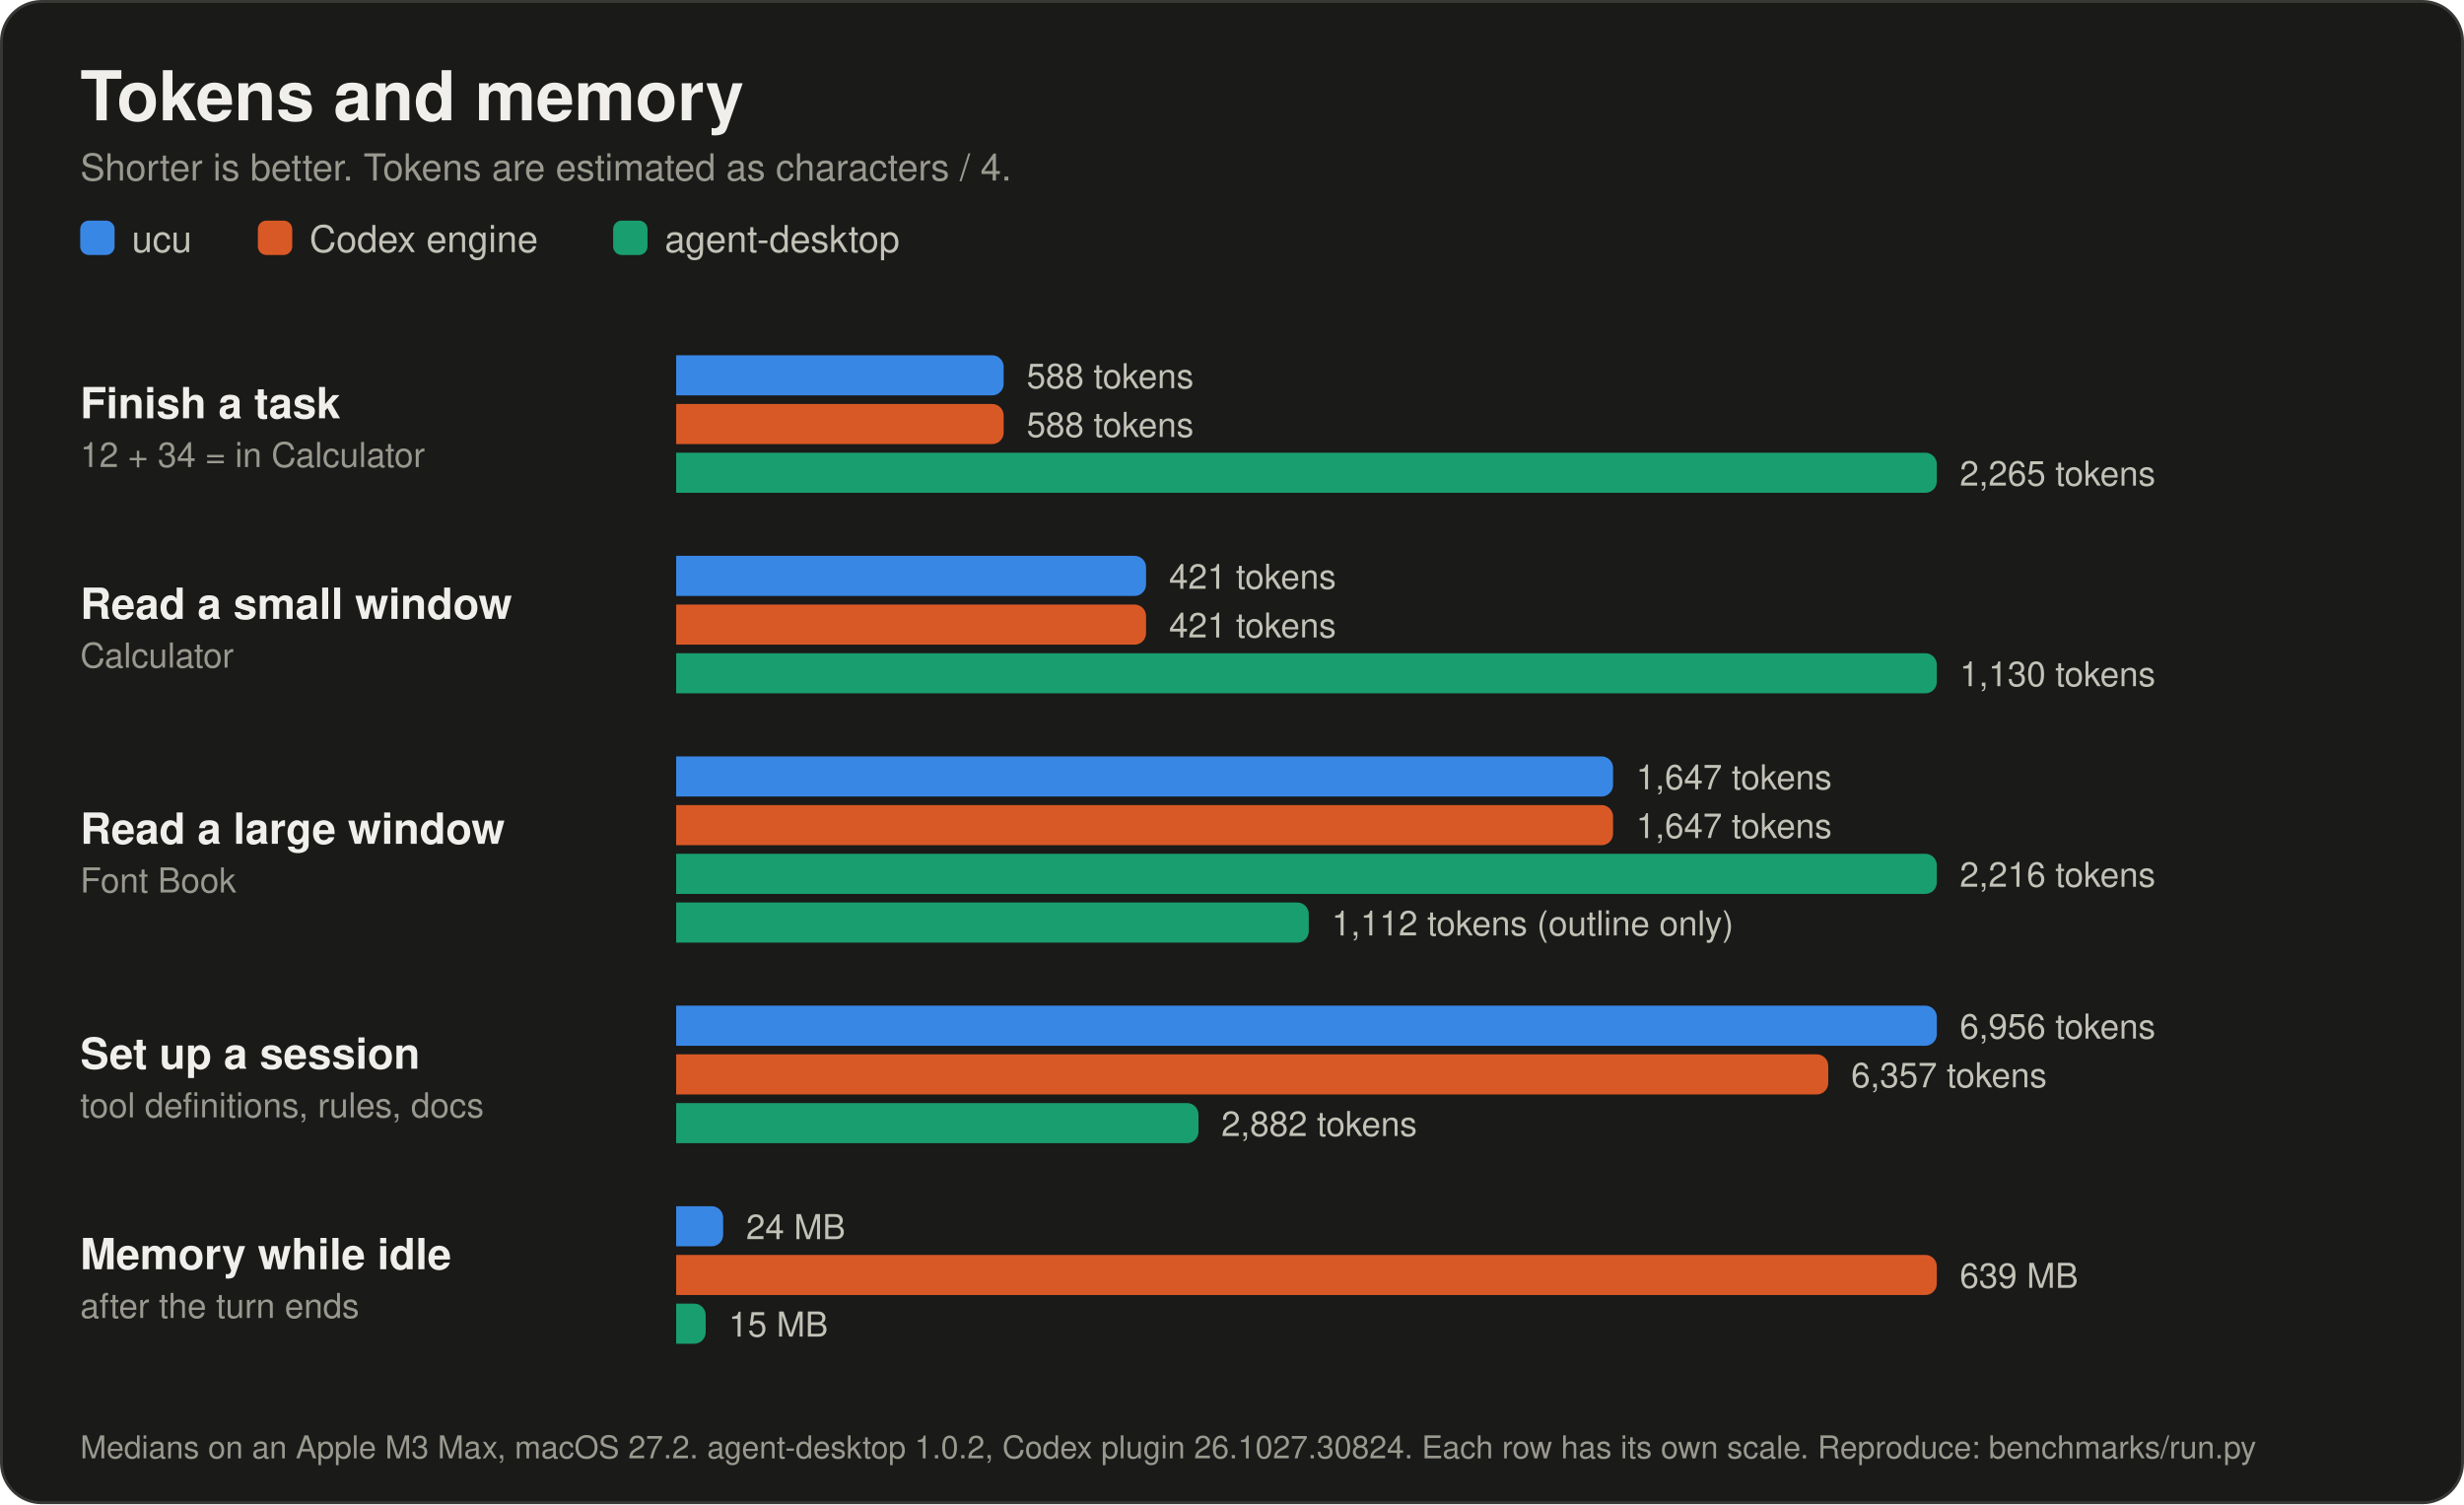
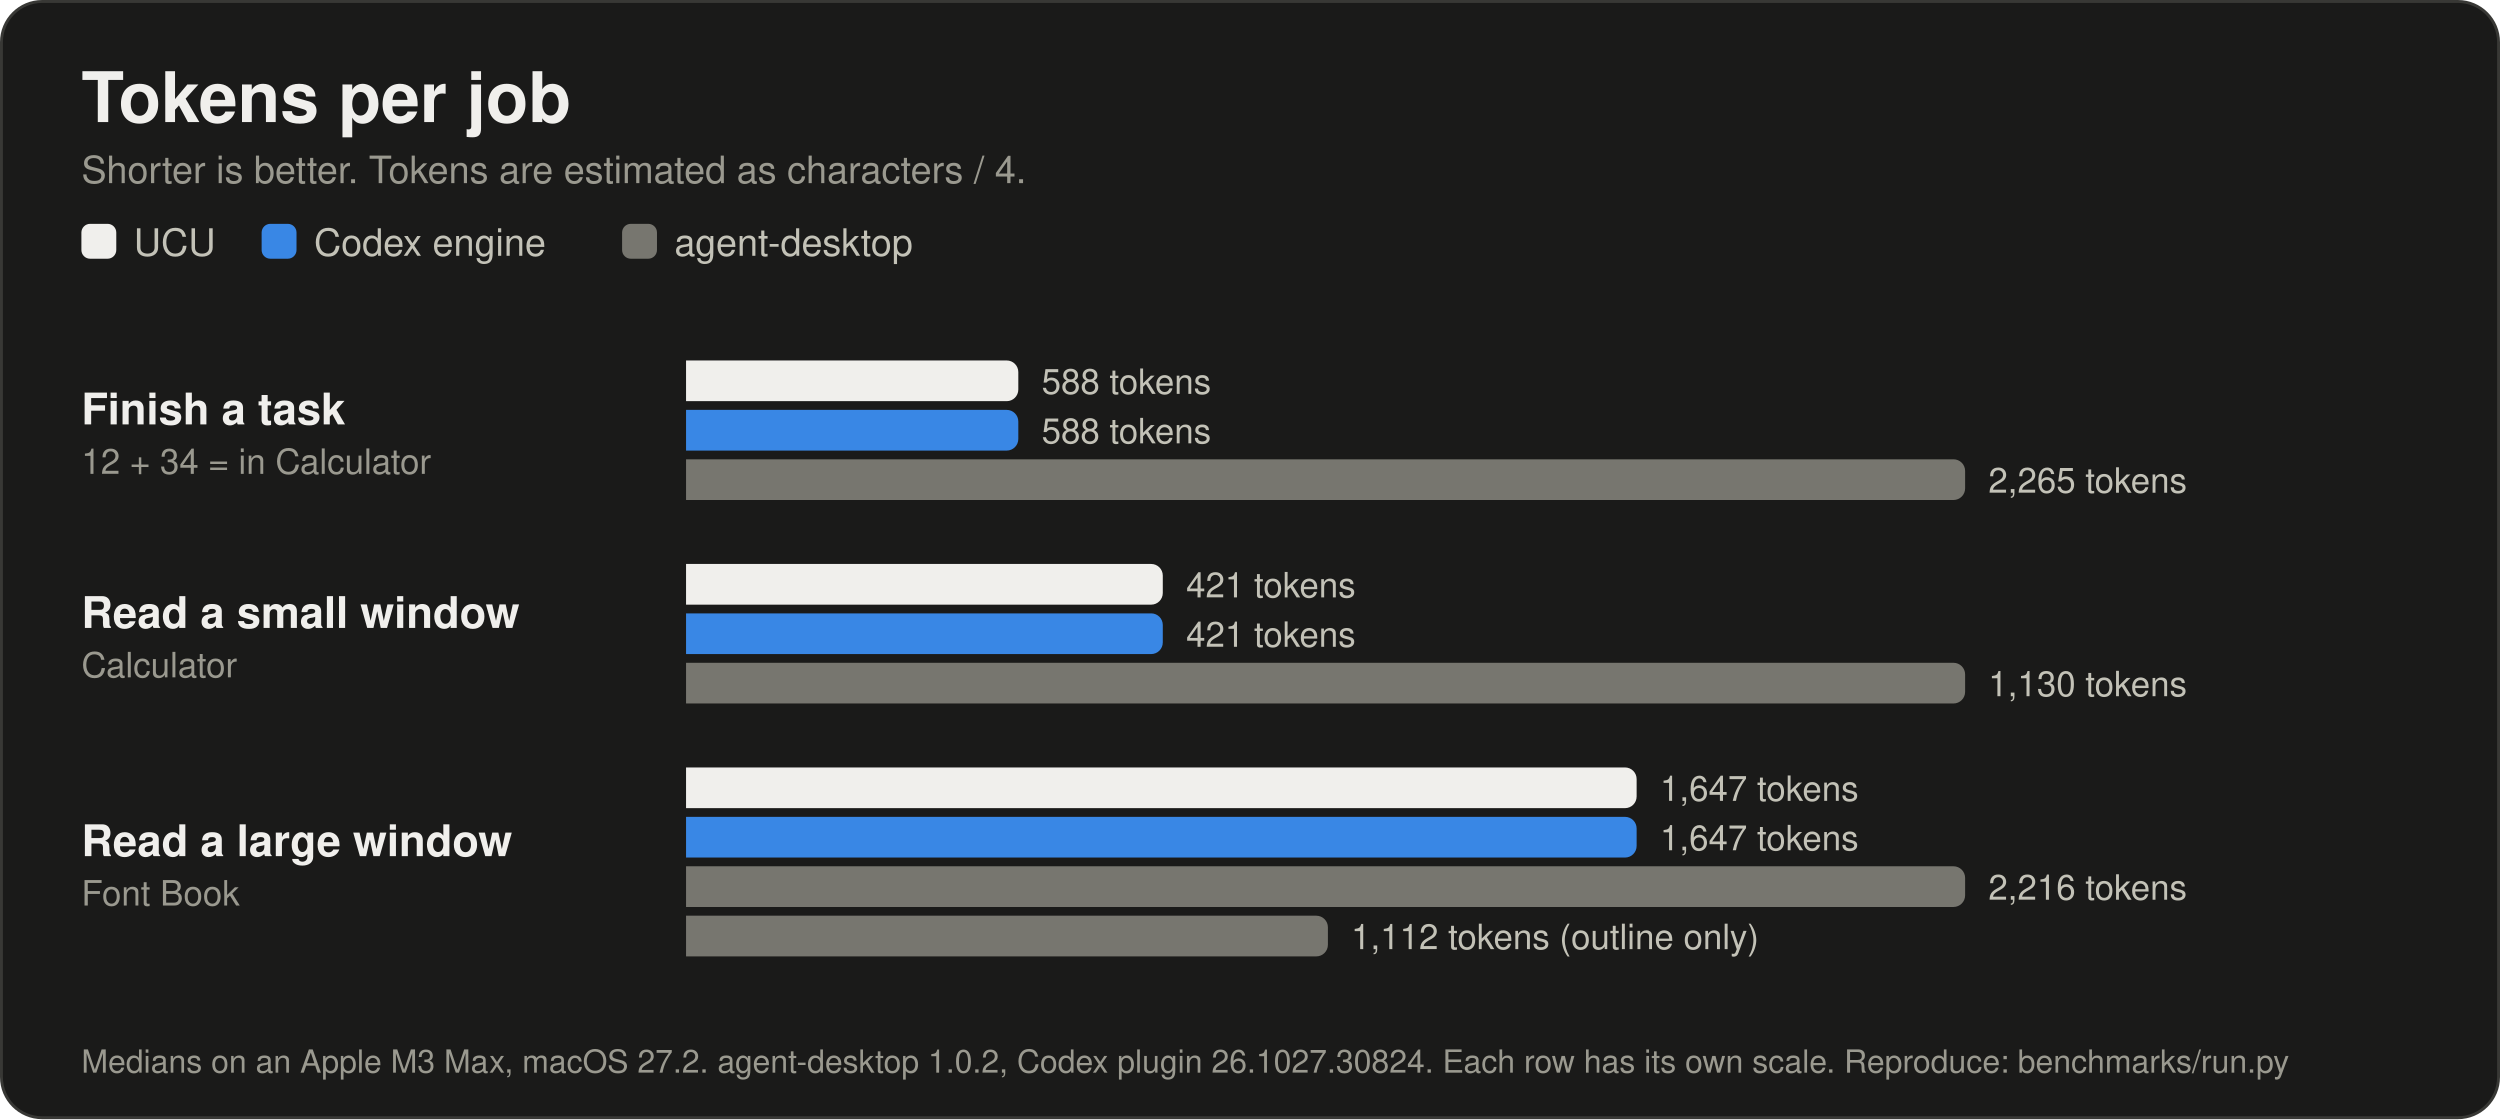
- <svg xmlns="http://www.w3.org/2000/svg" viewBox="0 0 860 525" width="860" height="525" font-family="-apple-system, BlinkMacSystemFont, 'Segoe UI', Helvetica, Arial, sans-serif" role="img" aria-label="Tokens and memory">
-   <rect x="0.5" y="0.5" width="859" height="524" rx="14" fill="#1a1a19" stroke="#383835" />
-   <text x="28" y="42" fill="#f0efec" font-size="24" font-weight="700" text-anchor="start">Tokens and memory</text>
+ <svg xmlns="http://www.w3.org/2000/svg" viewBox="0 0 860 385" width="860" height="385" font-family="-apple-system, BlinkMacSystemFont, 'Segoe UI', Helvetica, Arial, sans-serif" role="img" aria-label="Tokens per job">
+   <rect x="0.5" y="0.5" width="859" height="384" rx="14" fill="#1a1a19" stroke="#383835" />
+   <text x="28" y="42" fill="#f0efec" font-size="24" font-weight="700" text-anchor="start">Tokens per job</text>
  <text x="28" y="63" fill="#9a998f" font-size="13" font-weight="400" text-anchor="start">Shorter is better. Tokens are estimated as characters / 4.</text>
-   <rect x="28" y="77" width="12" height="12" rx="3" fill="#3987e5" />
-   <text x="46" y="88" fill="#c3c2b7" font-size="13" font-weight="400" text-anchor="start">ucu</text>
-   <rect x="90" y="77" width="12" height="12" rx="3" fill="#d95926" />
+   <rect x="28" y="77" width="12" height="12" rx="3" fill="#f0efec" />
+   <text x="46" y="88" fill="#c3c2b7" font-size="13" font-weight="400" text-anchor="start">UCU</text>
+   <rect x="90" y="77" width="12" height="12" rx="3" fill="#3987e5" />
  <text x="108" y="88" fill="#c3c2b7" font-size="13" font-weight="400" text-anchor="start">Codex engine</text>
-   <rect x="214" y="77" width="12" height="12" rx="3" fill="#199e70" />
+   <rect x="214" y="77" width="12" height="12" rx="3" fill="#77766f" />
  <text x="232" y="88" fill="#c3c2b7" font-size="13" font-weight="400" text-anchor="start">agent-desktop</text>
  <text x="28" y="146.0" fill="#f0efec" font-size="15" font-weight="600" text-anchor="start">Finish a task</text>
  <text x="28" y="163.0" fill="#9a998f" font-size="12" font-weight="400" text-anchor="start">12 + 34 = in Calculator</text>
-   <path d="M236 124h110.3a4 4 0 0 1 4 4v6a4 4 0 0 1 -4 4h-110.3z" fill="#3987e5" />
+   <path d="M236 124h110.3a4 4 0 0 1 4 4v6a4 4 0 0 1 -4 4h-110.3z" fill="#f0efec" />
  <text x="358.318" y="135.5" fill="#c3c2b7" font-size="12" font-weight="400" text-anchor="start">588 tokens</text>
-   <path d="M236 141h110.3a4 4 0 0 1 4 4v6a4 4 0 0 1 -4 4h-110.3z" fill="#d95926" />
+   <path d="M236 141h110.3a4 4 0 0 1 4 4v6a4 4 0 0 1 -4 4h-110.3z" fill="#3987e5" />
  <text x="358.318" y="152.5" fill="#c3c2b7" font-size="12" font-weight="400" text-anchor="start">588 tokens</text>
-   <path d="M236 158h436.0a4 4 0 0 1 4 4v6a4 4 0 0 1 -4 4h-436.0z" fill="#199e70" />
+   <path d="M236 158h436.0a4 4 0 0 1 4 4v6a4 4 0 0 1 -4 4h-436.0z" fill="#77766f" />
  <text x="684.0" y="169.5" fill="#c3c2b7" font-size="12" font-weight="400" text-anchor="start">2,265 tokens</text>
  <text x="28" y="216.0" fill="#f0efec" font-size="15" font-weight="600" text-anchor="start">Read a small window</text>
  <text x="28" y="233.0" fill="#9a998f" font-size="12" font-weight="400" text-anchor="start">Calculator</text>
-   <path d="M236 194h160.0a4 4 0 0 1 4 4v6a4 4 0 0 1 -4 4h-160.0z" fill="#3987e5" />
+   <path d="M236 194h160.0a4 4 0 0 1 4 4v6a4 4 0 0 1 -4 4h-160.0z" fill="#f0efec" />
  <text x="408.027" y="205.5" fill="#c3c2b7" font-size="12" font-weight="400" text-anchor="start">421 tokens</text>
-   <path d="M236 211h160.0a4 4 0 0 1 4 4v6a4 4 0 0 1 -4 4h-160.0z" fill="#d95926" />
+   <path d="M236 211h160.0a4 4 0 0 1 4 4v6a4 4 0 0 1 -4 4h-160.0z" fill="#3987e5" />
  <text x="408.027" y="222.5" fill="#c3c2b7" font-size="12" font-weight="400" text-anchor="start">421 tokens</text>
-   <path d="M236 228h436.0a4 4 0 0 1 4 4v6a4 4 0 0 1 -4 4h-436.0z" fill="#199e70" />
+   <path d="M236 228h436.0a4 4 0 0 1 4 4v6a4 4 0 0 1 -4 4h-436.0z" fill="#77766f" />
  <text x="684.0" y="239.5" fill="#c3c2b7" font-size="12" font-weight="400" text-anchor="start">1,130 tokens</text>
  <text x="28" y="294.5" fill="#f0efec" font-size="15" font-weight="600" text-anchor="start">Read a large window</text>
  <text x="28" y="311.5" fill="#9a998f" font-size="12" font-weight="400" text-anchor="start">Font Book</text>
-   <path d="M236 264h323.0a4 4 0 0 1 4 4v6a4 4 0 0 1 -4 4h-323.0z" fill="#3987e5" />
+   <path d="M236 264h323.0a4 4 0 0 1 4 4v6a4 4 0 0 1 -4 4h-323.0z" fill="#f0efec" />
  <text x="571.046" y="275.5" fill="#c3c2b7" font-size="12" font-weight="400" text-anchor="start">1,647 tokens</text>
-   <path d="M236 281h323.0a4 4 0 0 1 4 4v6a4 4 0 0 1 -4 4h-323.0z" fill="#d95926" />
+   <path d="M236 281h323.0a4 4 0 0 1 4 4v6a4 4 0 0 1 -4 4h-323.0z" fill="#3987e5" />
  <text x="571.046" y="292.5" fill="#c3c2b7" font-size="12" font-weight="400" text-anchor="start">1,647 tokens</text>
-   <path d="M236 298h436.0a4 4 0 0 1 4 4v6a4 4 0 0 1 -4 4h-436.0z" fill="#199e70" />
+   <path d="M236 298h436.0a4 4 0 0 1 4 4v6a4 4 0 0 1 -4 4h-436.0z" fill="#77766f" />
  <text x="684.0" y="309.5" fill="#c3c2b7" font-size="12" font-weight="400" text-anchor="start">2,216 tokens</text>
-   <path d="M236 315h216.8a4 4 0 0 1 4 4v6a4 4 0 0 1 -4 4h-216.8z" fill="#199e70" />
+   <path d="M236 315h216.8a4 4 0 0 1 4 4v6a4 4 0 0 1 -4 4h-216.8z" fill="#77766f" />
  <text x="464.794" y="326.5" fill="#c3c2b7" font-size="12" font-weight="400" text-anchor="start">1,112 tokens (outline only)</text>
-   <text x="28" y="373.0" fill="#f0efec" font-size="15" font-weight="600" text-anchor="start">Set up a session</text>
-   <text x="28" y="390.0" fill="#9a998f" font-size="12" font-weight="400" text-anchor="start">tool definitions, rules, docs</text>
-   <path d="M236 351h436.0a4 4 0 0 1 4 4v6a4 4 0 0 1 -4 4h-436.0z" fill="#3987e5" />
-   <text x="684.0" y="362.5" fill="#c3c2b7" font-size="12" font-weight="400" text-anchor="start">6,956 tokens</text>
-   <path d="M236 368h398.1a4 4 0 0 1 4 4v6a4 4 0 0 1 -4 4h-398.1z" fill="#d95926" />
-   <text x="646.095" y="379.5" fill="#c3c2b7" font-size="12" font-weight="400" text-anchor="start">6,357 tokens</text>
-   <path d="M236 385h178.3a4 4 0 0 1 4 4v6a4 4 0 0 1 -4 4h-178.3z" fill="#199e70" />
-   <text x="426.269" y="396.5" fill="#c3c2b7" font-size="12" font-weight="400" text-anchor="start">2,882 tokens</text>
-   <text x="28" y="443.0" fill="#f0efec" font-size="15" font-weight="600" text-anchor="start">Memory while idle</text>
-   <text x="28" y="460.0" fill="#9a998f" font-size="12" font-weight="400" text-anchor="start">after the turn ends</text>
-   <path d="M236 421h12.4a4 4 0 0 1 4 4v6a4 4 0 0 1 -4 4h-12.4z" fill="#3987e5" />
-   <text x="260.393" y="432.5" fill="#c3c2b7" font-size="12" font-weight="400" text-anchor="start">24 MB</text>
-   <path d="M236 438h436.0a4 4 0 0 1 4 4v6a4 4 0 0 1 -4 4h-436.0z" fill="#d95926" />
-   <text x="684.0" y="449.5" fill="#c3c2b7" font-size="12" font-weight="400" text-anchor="start">639 MB</text>
-   <path d="M236 455h6.3a4 4 0 0 1 4 4v6a4 4 0 0 1 -4 4h-6.3z" fill="#199e70" />
-   <text x="254.332" y="466.5" fill="#c3c2b7" font-size="12" font-weight="400" text-anchor="start">15 MB</text>
-   <text x="28" y="509" fill="#9a998f" font-size="11" font-weight="400" text-anchor="start">Medians on an Apple M3 Max, macOS 27.2. agent-desktop 1.0.2, Codex plugin 26.1027.30824. Each row has its own scale. Reproduce: benchmarks/run.py</text>
+   <text x="28" y="369" fill="#9a998f" font-size="11" font-weight="400" text-anchor="start">Medians on an Apple M3 Max, macOS 27.2. agent-desktop 1.0.2, Codex plugin 26.1027.30824. Each row has its own scale. Reproduce: benchmarks/run.py</text>
</svg>
